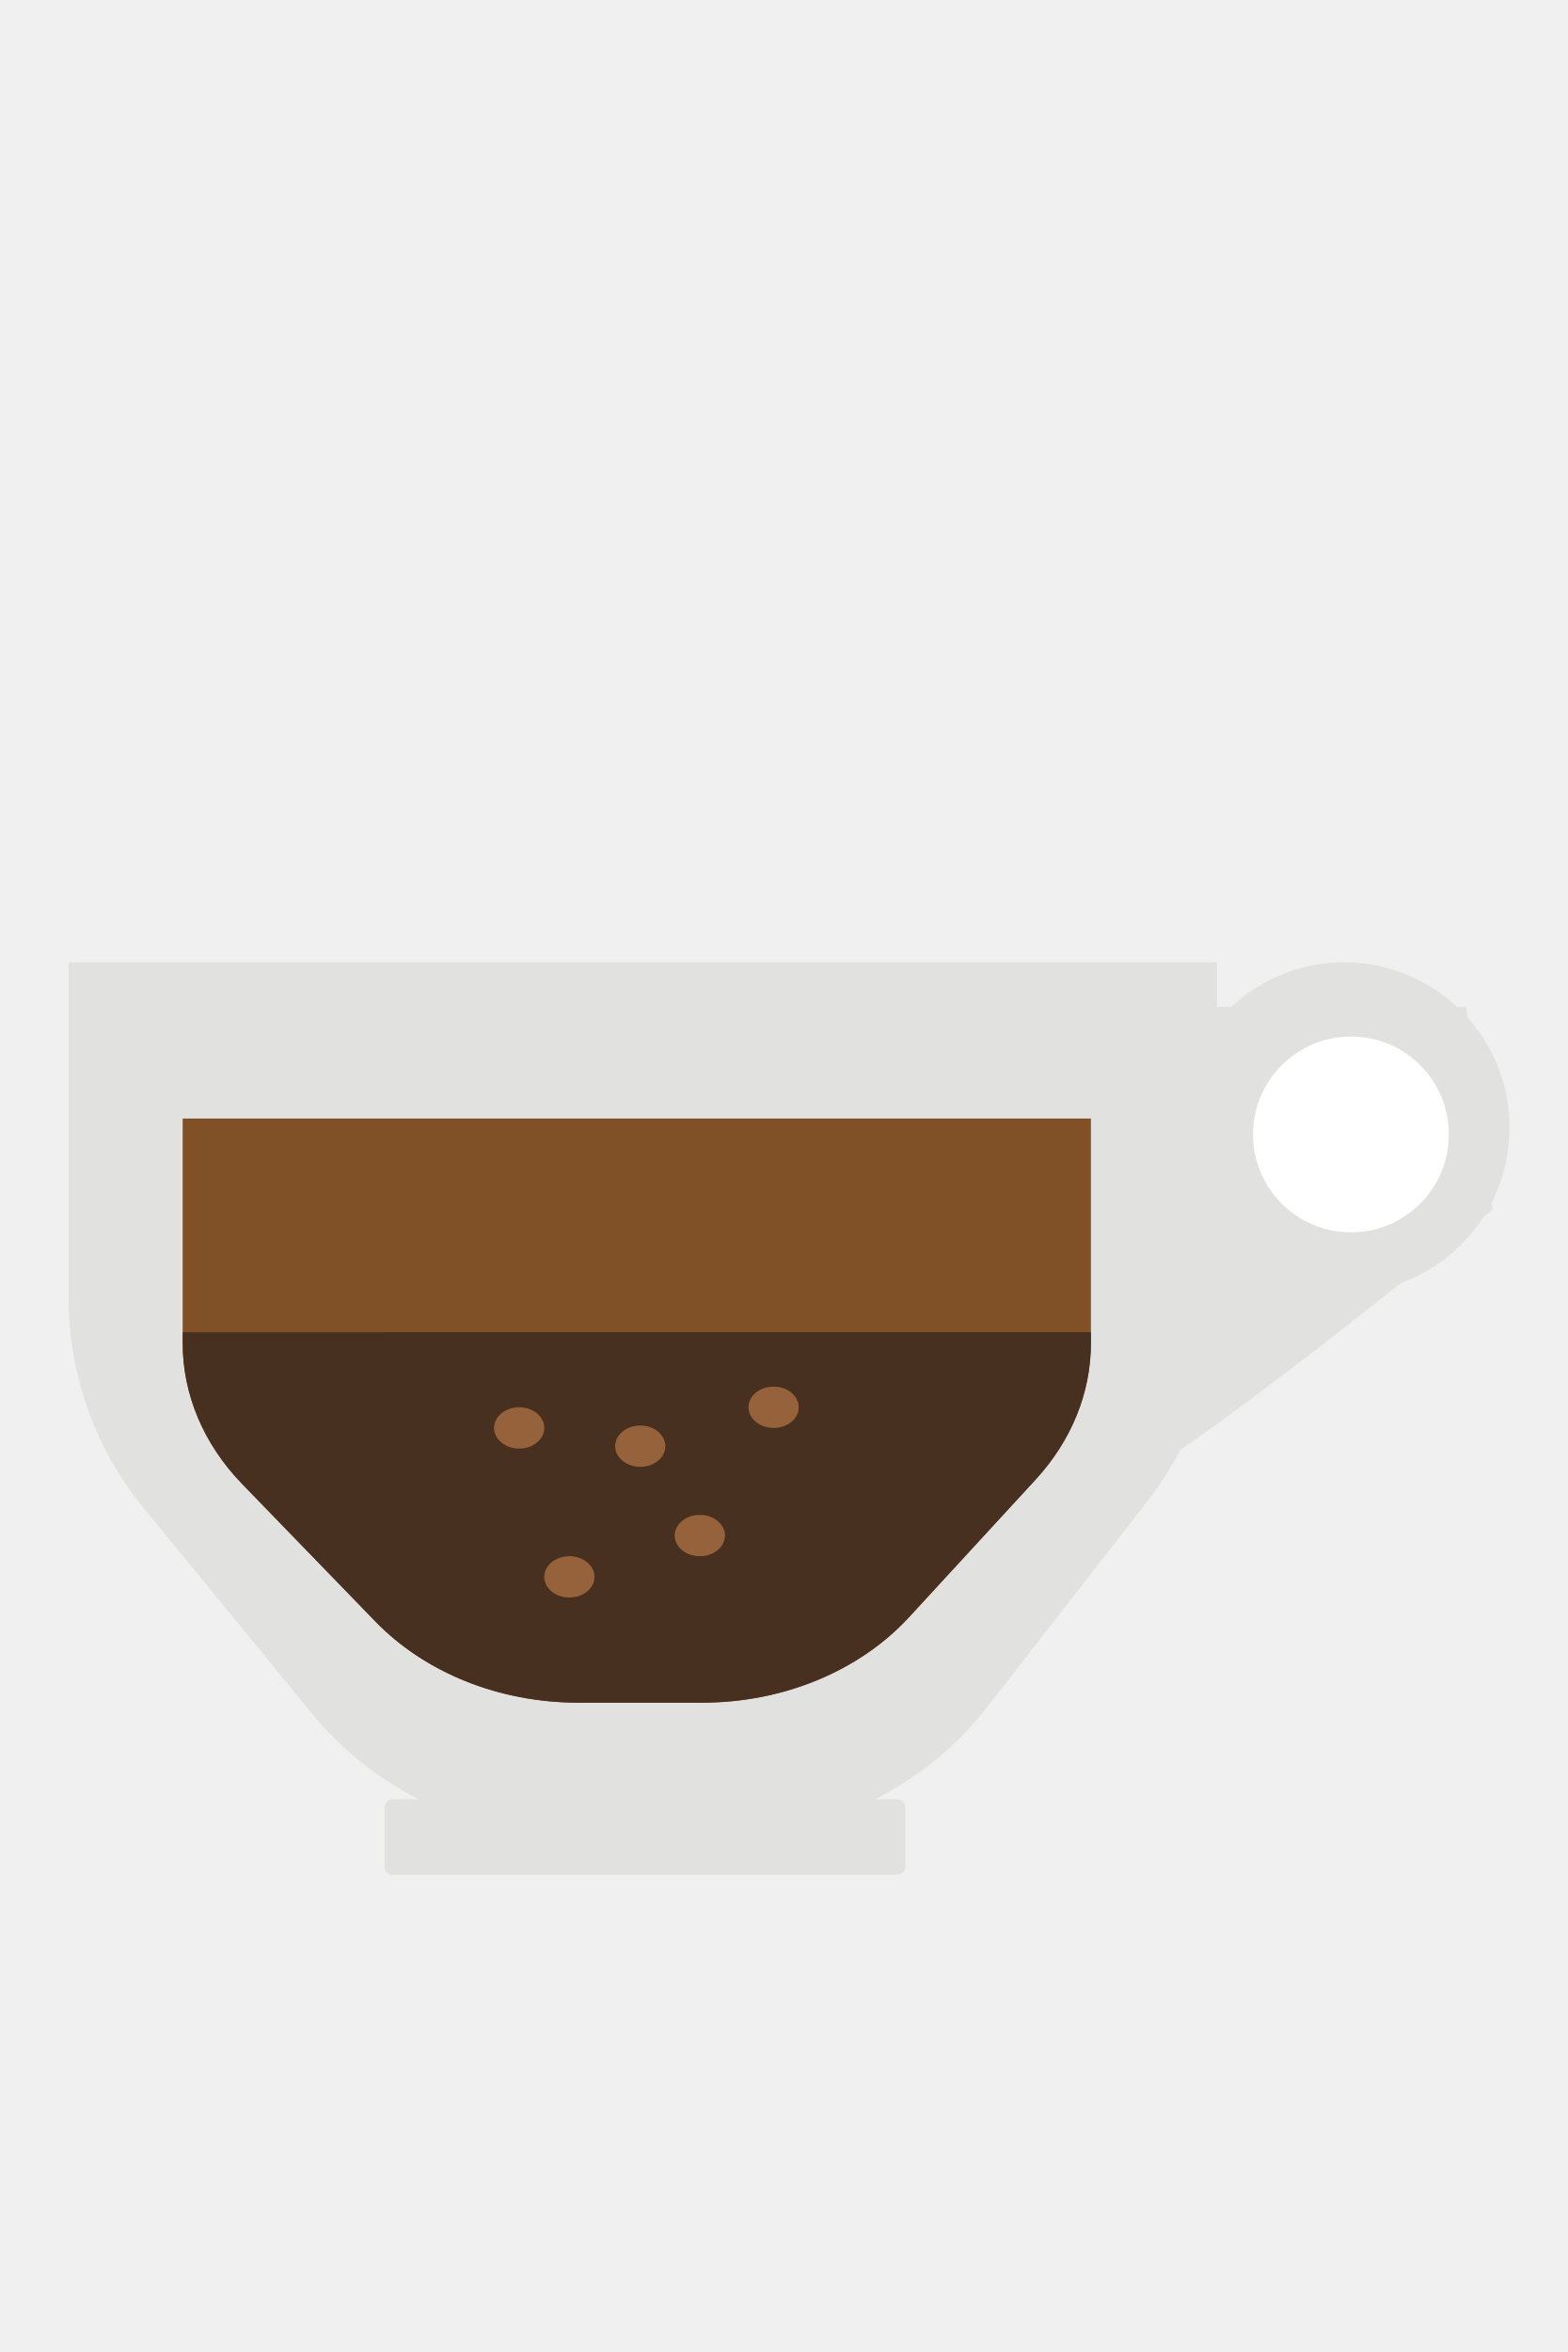
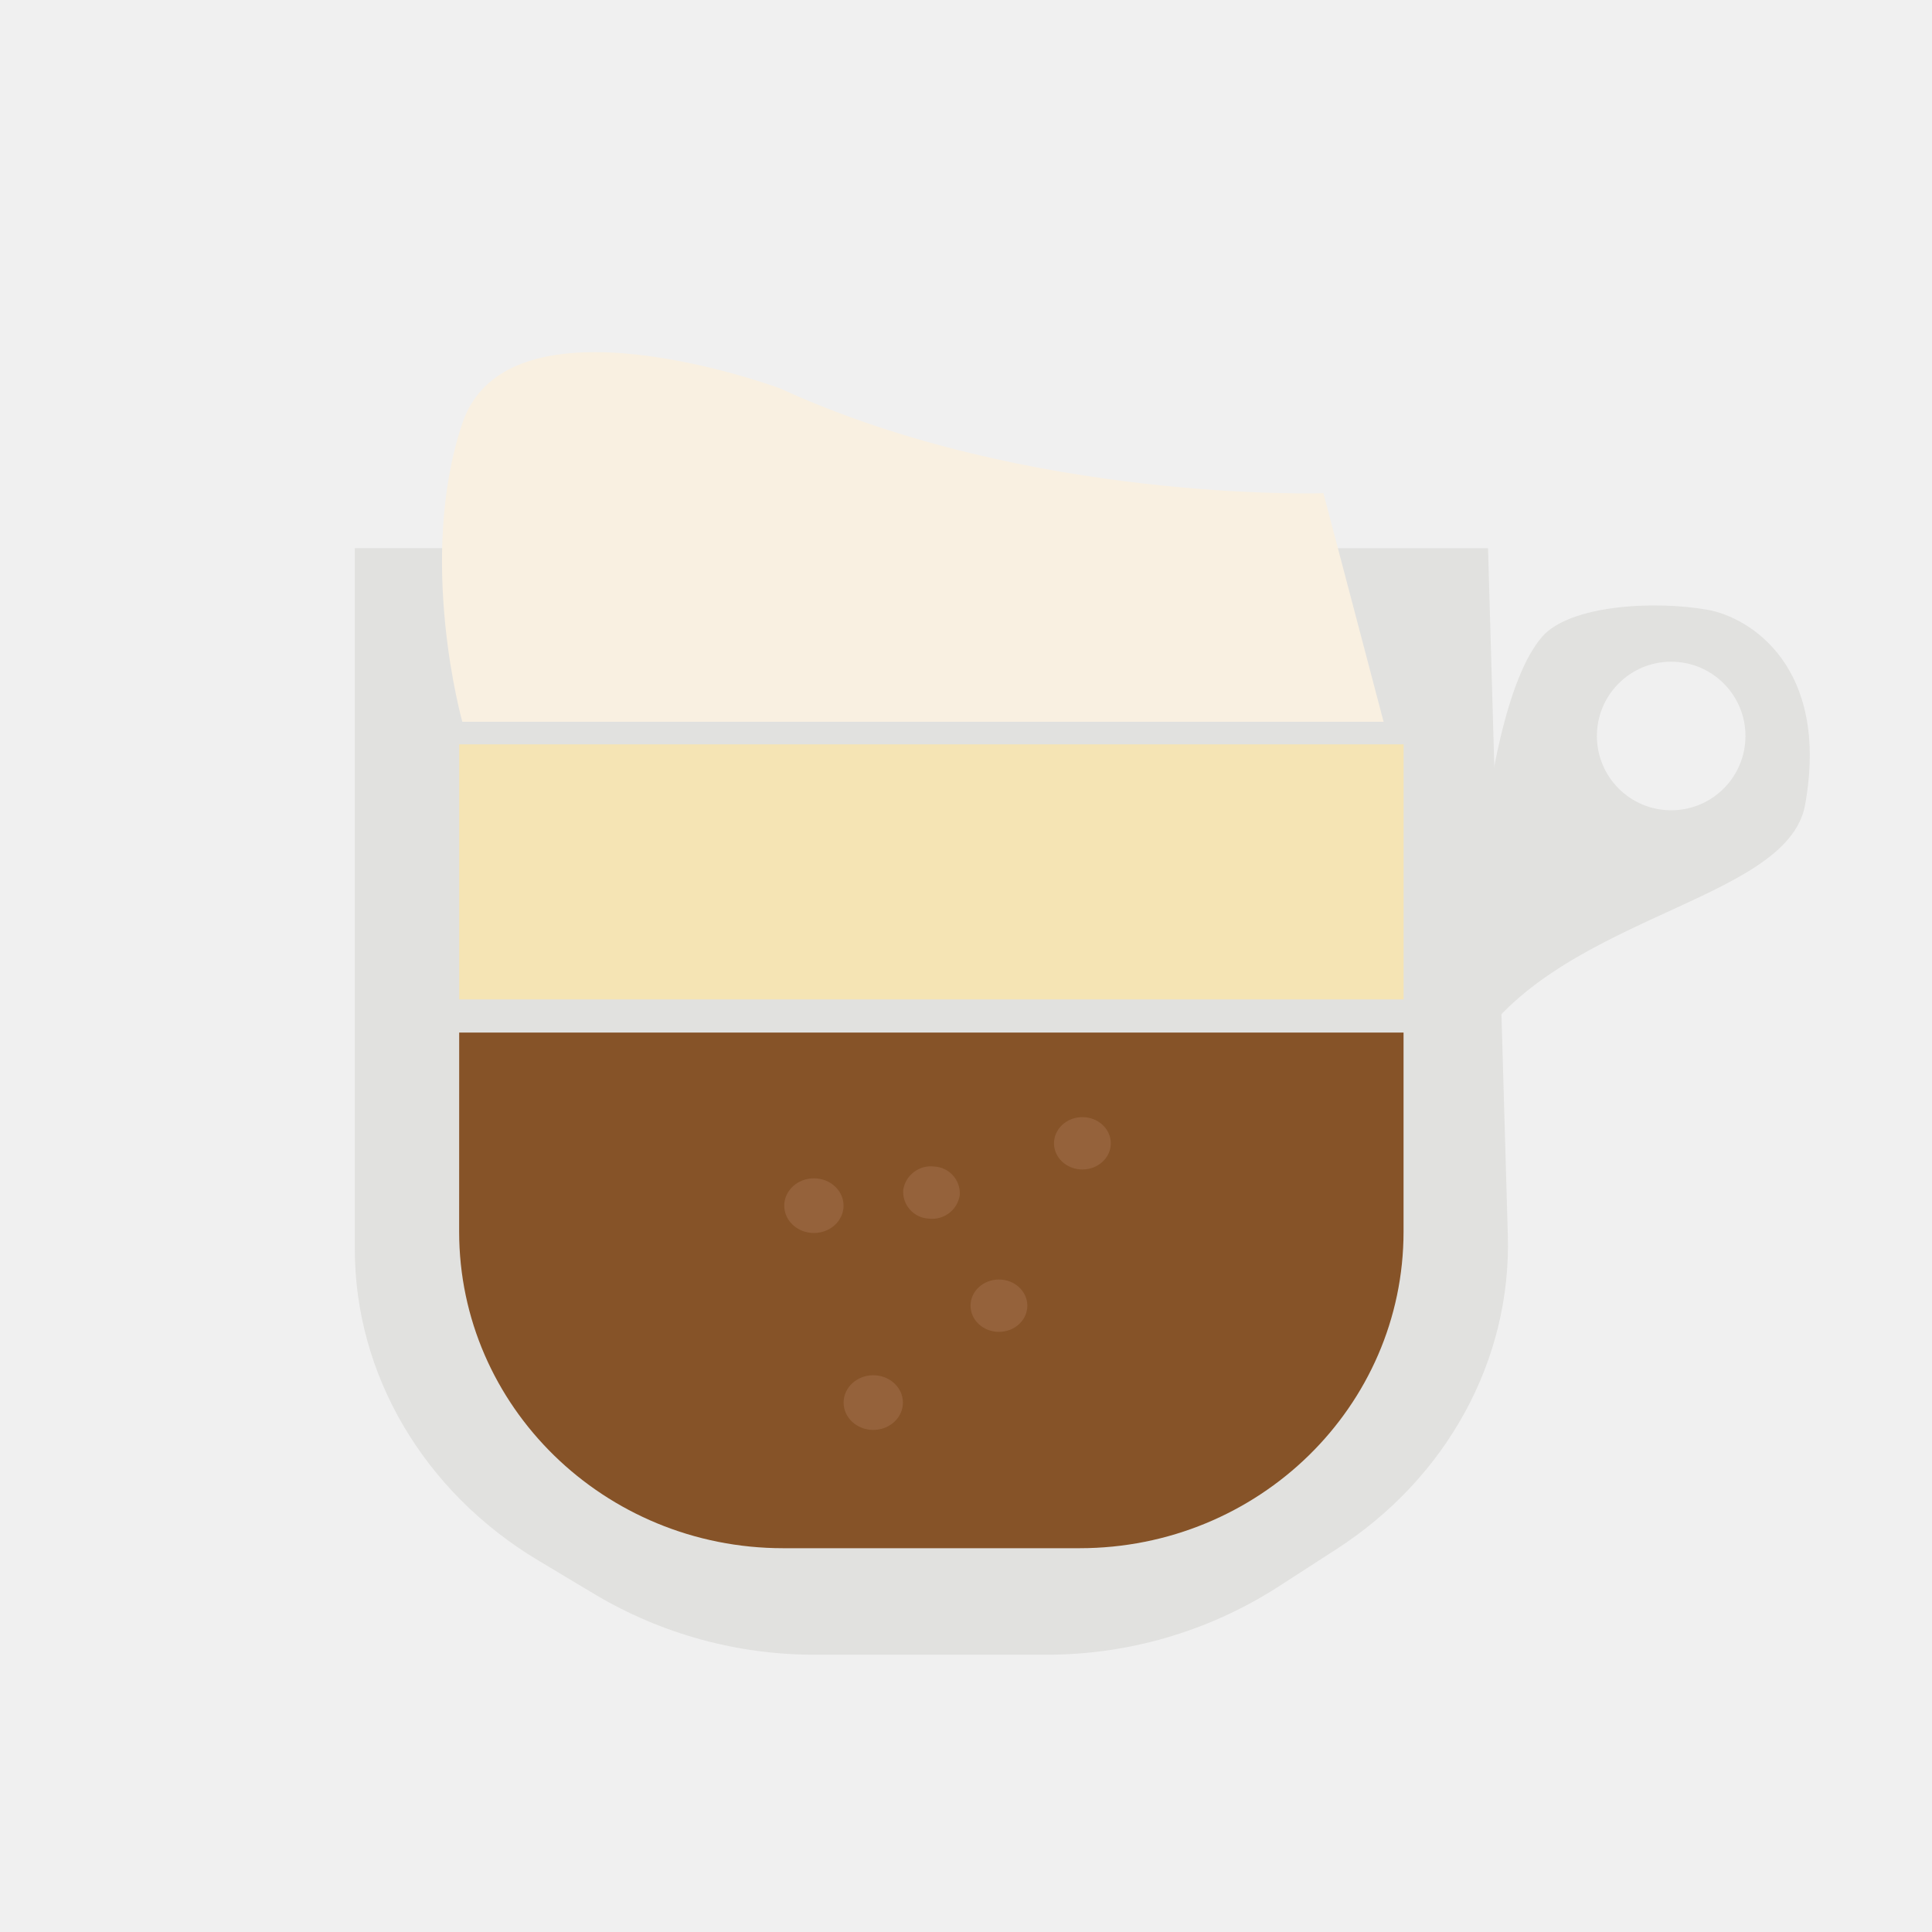
- <svg xmlns="http://www.w3.org/2000/svg" id="Layer_1" data-name="Layer 1" viewBox="0 0 400 600">
+ <svg xmlns="http://www.w3.org/2000/svg" id="Layer_1" data-name="Layer 1" viewBox="0 0 400 400">
  <defs>
-     <style>.cls-1{fill:#e1e1df;}.cls-2{fill:#fff;}.cls-3{fill:#805026;}.cls-4{fill:#47301f;}.cls-5{fill:#95623b;}</style>
+     <style>.cls-1{fill:#e1e1df;}.cls-2{fill:#865328;}.cls-3{fill:#f5e4b4;}.cls-4{fill:#f9f0e1;}.cls-5{fill:#95623b;}</style>
  </defs>
-   <path class="cls-1" d="M17.51,245.49v85.63A84.56,84.56,0,0,0,36.65,384.7L79.58,437.1a84.56,84.56,0,0,0,65.41,31h40.16a84.56,84.56,0,0,0,66.71-32.6l40.8-52.38a84.56,84.56,0,0,0,17.85-52V245.49Z" />
-   <rect class="cls-1" x="98.14" y="458.99" width="132.87" height="19.31" rx="2.12" ry="2.12" />
-   <circle class="cls-1" cx="342.98" cy="287.68" r="42.19" />
-   <path class="cls-1" d="M300.79,256.85H374.1l6.72,51.71s-54.93,44.78-80.51,61.85Z" />
-   <circle class="cls-2" cx="344.7" cy="289.4" r="24.98" />
-   <path class="cls-3" d="M46.61,285.34v57.32c0,13.08,5.35,25.75,15.14,35.87l34,35.08c12.7,13.13,31.69,20.74,51.73,20.74H179.2c20.62,0,40.09-8.05,52.76-21.82l32.27-35.07c9.15-9.94,14.12-22.18,14.12-34.79V285.34Z" />
-   <path class="cls-4" d="M46.61,339.85v2.81c0,13.08,5.35,25.75,15.14,35.87l34,35.08c12.7,13.13,31.69,20.74,51.73,20.74H179.2c20.62,0,40.09-8.05,52.76-21.82l32.27-35.07c9.15-9.94,14.12-22.18,14.12-34.79v-2.83Z" />
-   <ellipse class="cls-5" cx="132.47" cy="364.27" rx="6.41" ry="5.27" />
-   <path class="cls-5" d="M162.73,374.17c-3.52-.29-6.09-2.87-5.74-5.77s3.49-5,7-4.72,6.09,2.87,5.74,5.77S166.25,374.46,162.73,374.17Z" />
-   <ellipse class="cls-5" cx="197.39" cy="359" rx="6.41" ry="5.27" />
-   <ellipse class="cls-5" cx="178.57" cy="391.72" rx="6.41" ry="5.27" />
-   <ellipse class="cls-5" cx="145.28" cy="402.26" rx="6.41" ry="5.27" />
+   <path class="cls-1" d="M73.46,113.49V258.6c0,26,14.3,50.3,38,64.49l11.81,7.07a88.76,88.76,0,0,0,45.51,12.43h47.71a88.54,88.54,0,0,0,47.89-13.9l12.21-7.88c23-14.81,36.33-39.24,35.59-65.05l-4.1-142.26Z" />
+   <path class="cls-2" d="M95.07,213.78H290.59V255c0,36.2-30,65.54-67.08,65.54H162.14c-37,0-67.08-29.35-67.08-65.54Z" />
+   <rect class="cls-3" x="95.07" y="154.11" width="195.53" height="52.81" />
+   <path class="cls-4" d="M286.46,149.44,274,102.11s-60.89,2-112.48-21.69c0,0-56.33-21-65.8,7.23s0,61.79,0,61.79Z" />
+   <ellipse class="cls-5" cx="168.51" cy="249.62" rx="6.14" ry="5.66" />
+   <path class="cls-5" d="M192.27,252.3a5.56,5.56,0,0,1-5.27-5.93,5.78,5.78,0,0,1,6.44-4.85,5.56,5.56,0,0,1,5.27,5.93A5.78,5.78,0,0,1,192.27,252.3Z" />
+   <ellipse class="cls-5" cx="224.1" cy="236.71" rx="5.88" ry="5.42" />
+   <ellipse class="cls-5" cx="206.82" cy="270.33" rx="5.88" ry="5.42" />
+   <ellipse class="cls-5" cx="180.8" cy="290.39" rx="6.14" ry="5.66" />
+   <path class="cls-1" d="M353.65,126.27c-11.1-2-28.63-1-34.34,5.53-14.66,16.83-15.7,87.88-15.7,87.88,16.63-30.22,66.39-32.3,70.12-53.07C378.87,138,362.24,127.84,353.65,126.27ZM346,167.76a15.38,15.38,0,1,1,15.38-15.38A15.38,15.38,0,0,1,346,167.76Z" />
</svg>
